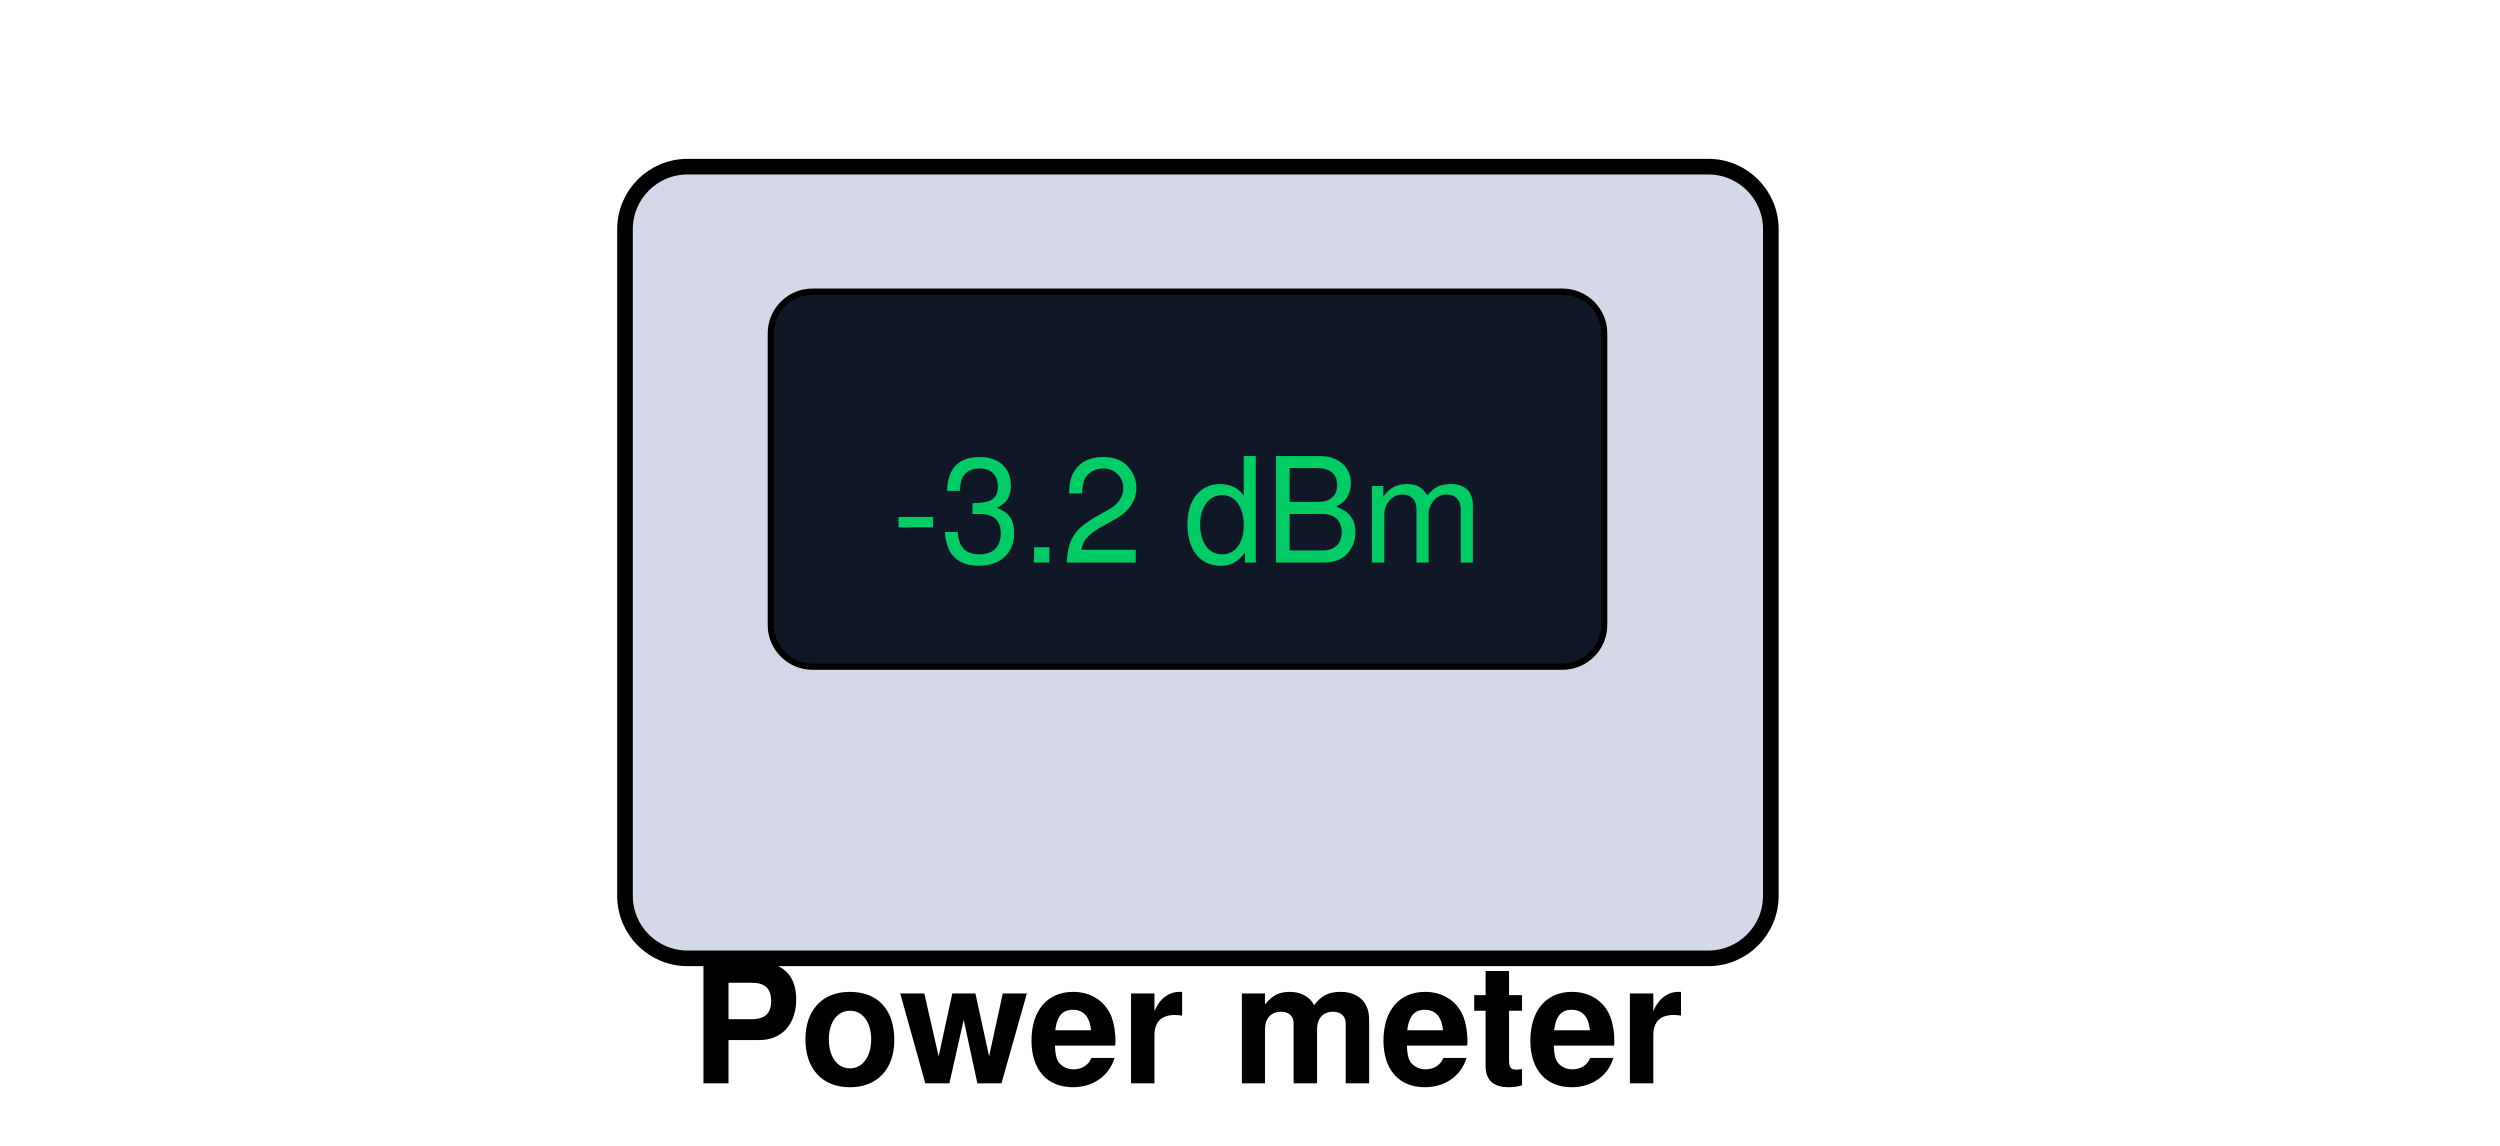
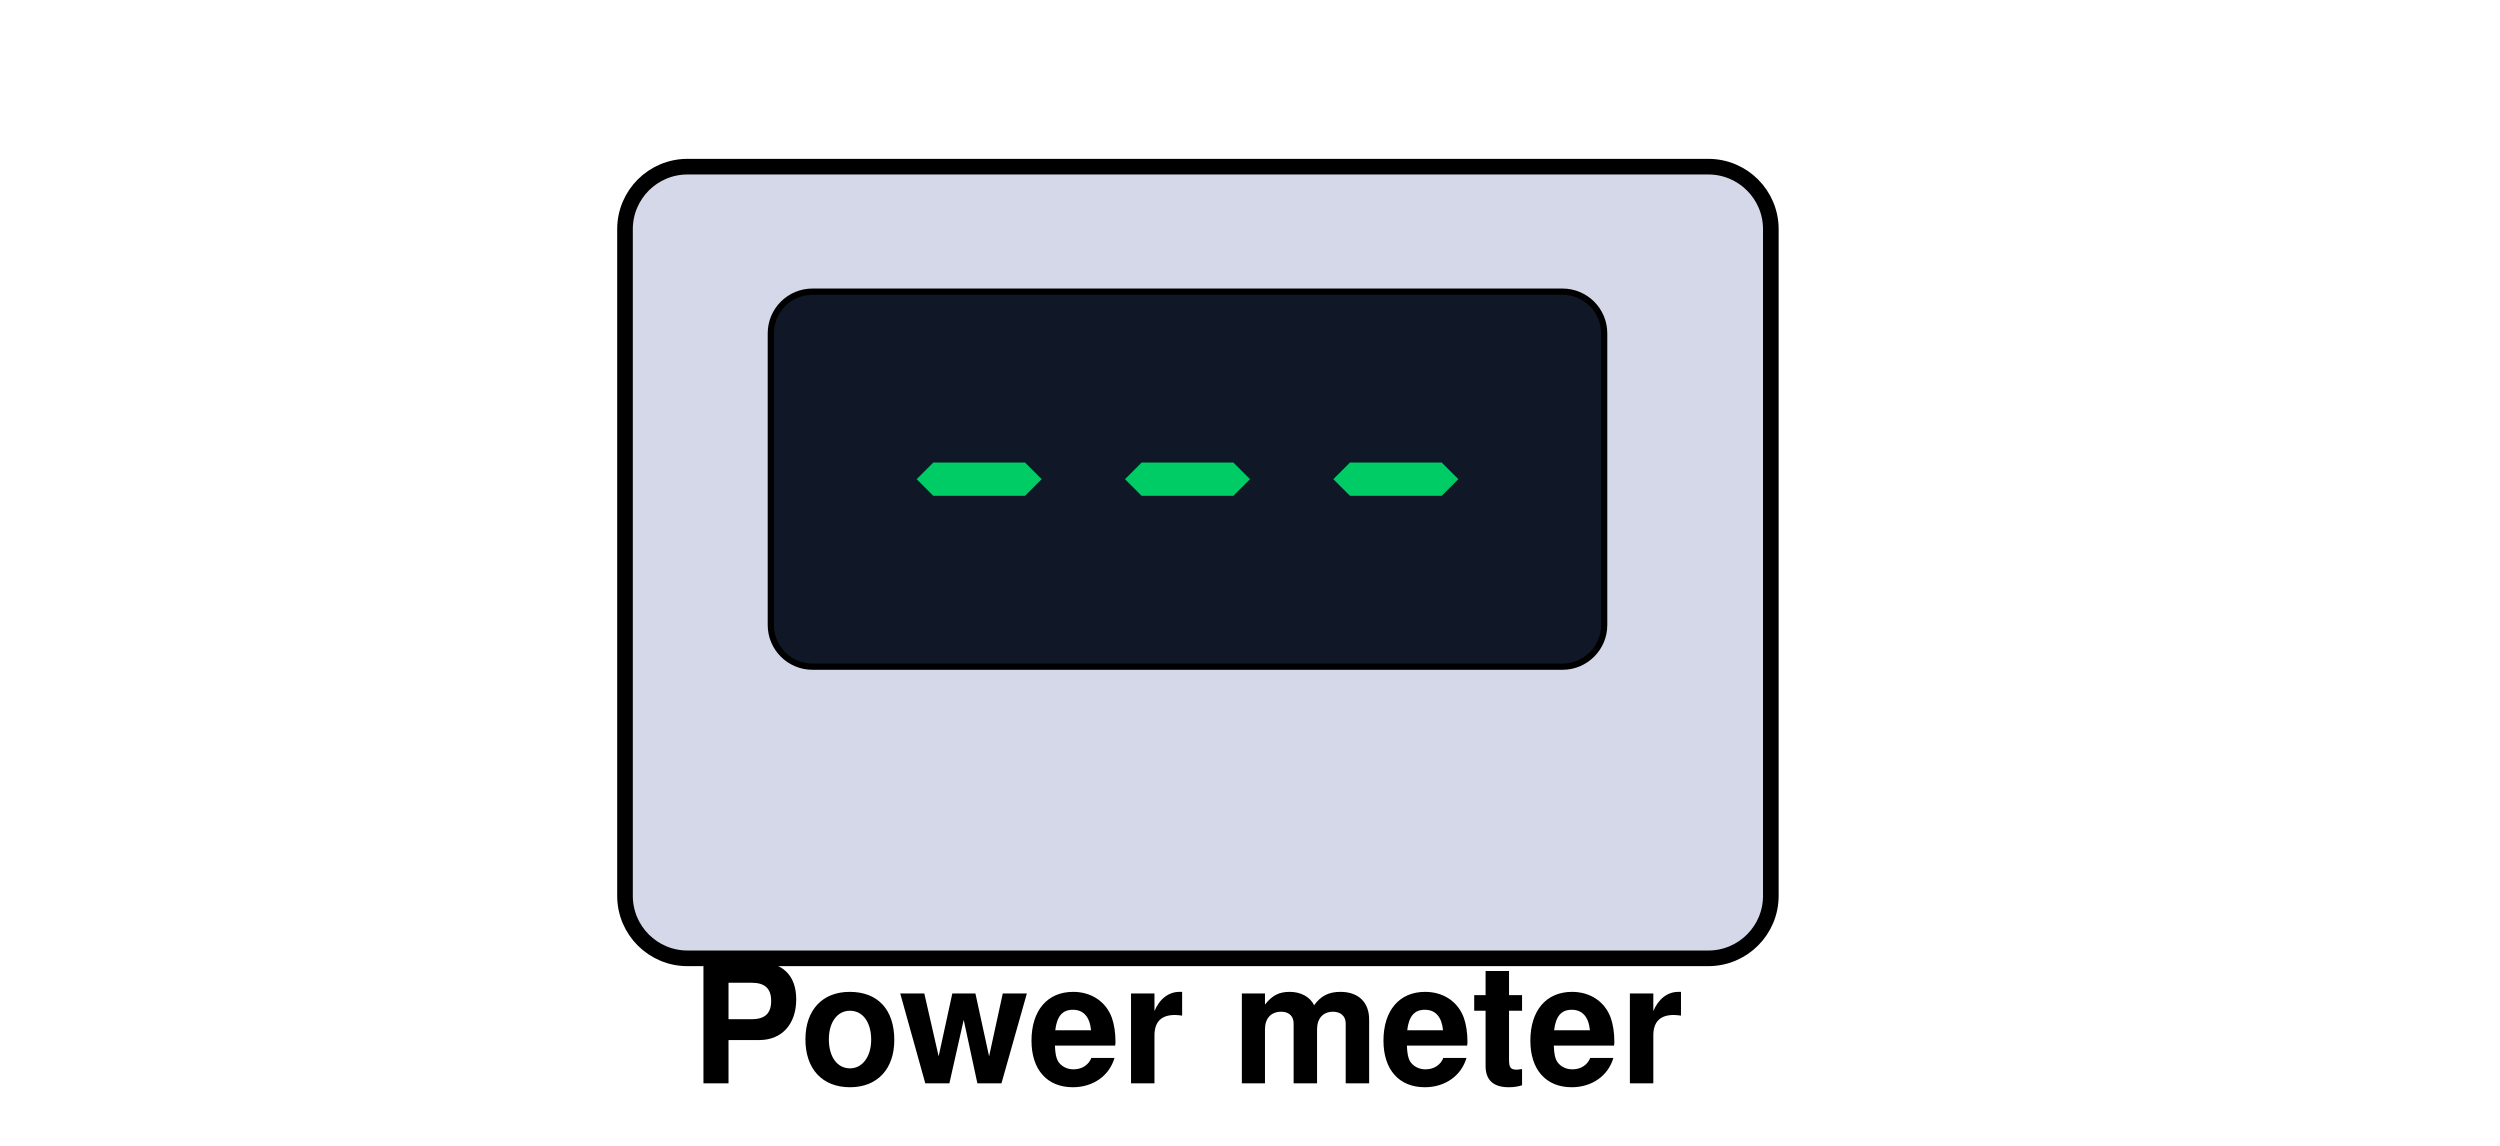
<svg xmlns="http://www.w3.org/2000/svg" viewBox="0 0 120 55" width="120" height="55">
  <defs>
    <marker id="arrowhead" markerWidth="6" markerHeight="4" refX="5" refY="2" orient="auto">
      <polygon points="0 0, 6 2, 0 4" fill="#000000" />
    </marker>
  </defs>
  <rect x="30" y="8" width="55" height="38" rx="3" fill="#D4D8E8" stroke="#000000" stroke-width="0.75" />
  <rect x="37" y="14" width="40" height="18" rx="2" fill="#101828" stroke="#000000" stroke-width="0.3" />
-   <text x="57" y="27" font-family="Helvetica, Arial, sans-serif" font-size="7" fill="#00CC66" text-anchor="middle" font-weight="normal" data-display-readout="true">-3.2 dBm</text>
+   <g fill="#00CC66" data-display-readout="true">
+     <polygon points="44,23 44.8,22.2 49.2,22.2 50,23 49.2,23.8 44.8,23.8" />
+     <polygon points="54,23 54.8,22.2 59.2,22.2 60,23 59.2,23.8 54.8,23.8" />
+     <polygon points="64,23 64.8,22.2 69.2,22.2 70,23 69.2,23.8 64.8,23.8" />
+   </g>
  <text x="57" y="52" font-family="Helvetica, Arial, sans-serif" font-size="8" fill="#000000" text-anchor="middle" font-weight="bold" font-style="normal">Power meter</text>
</svg>
